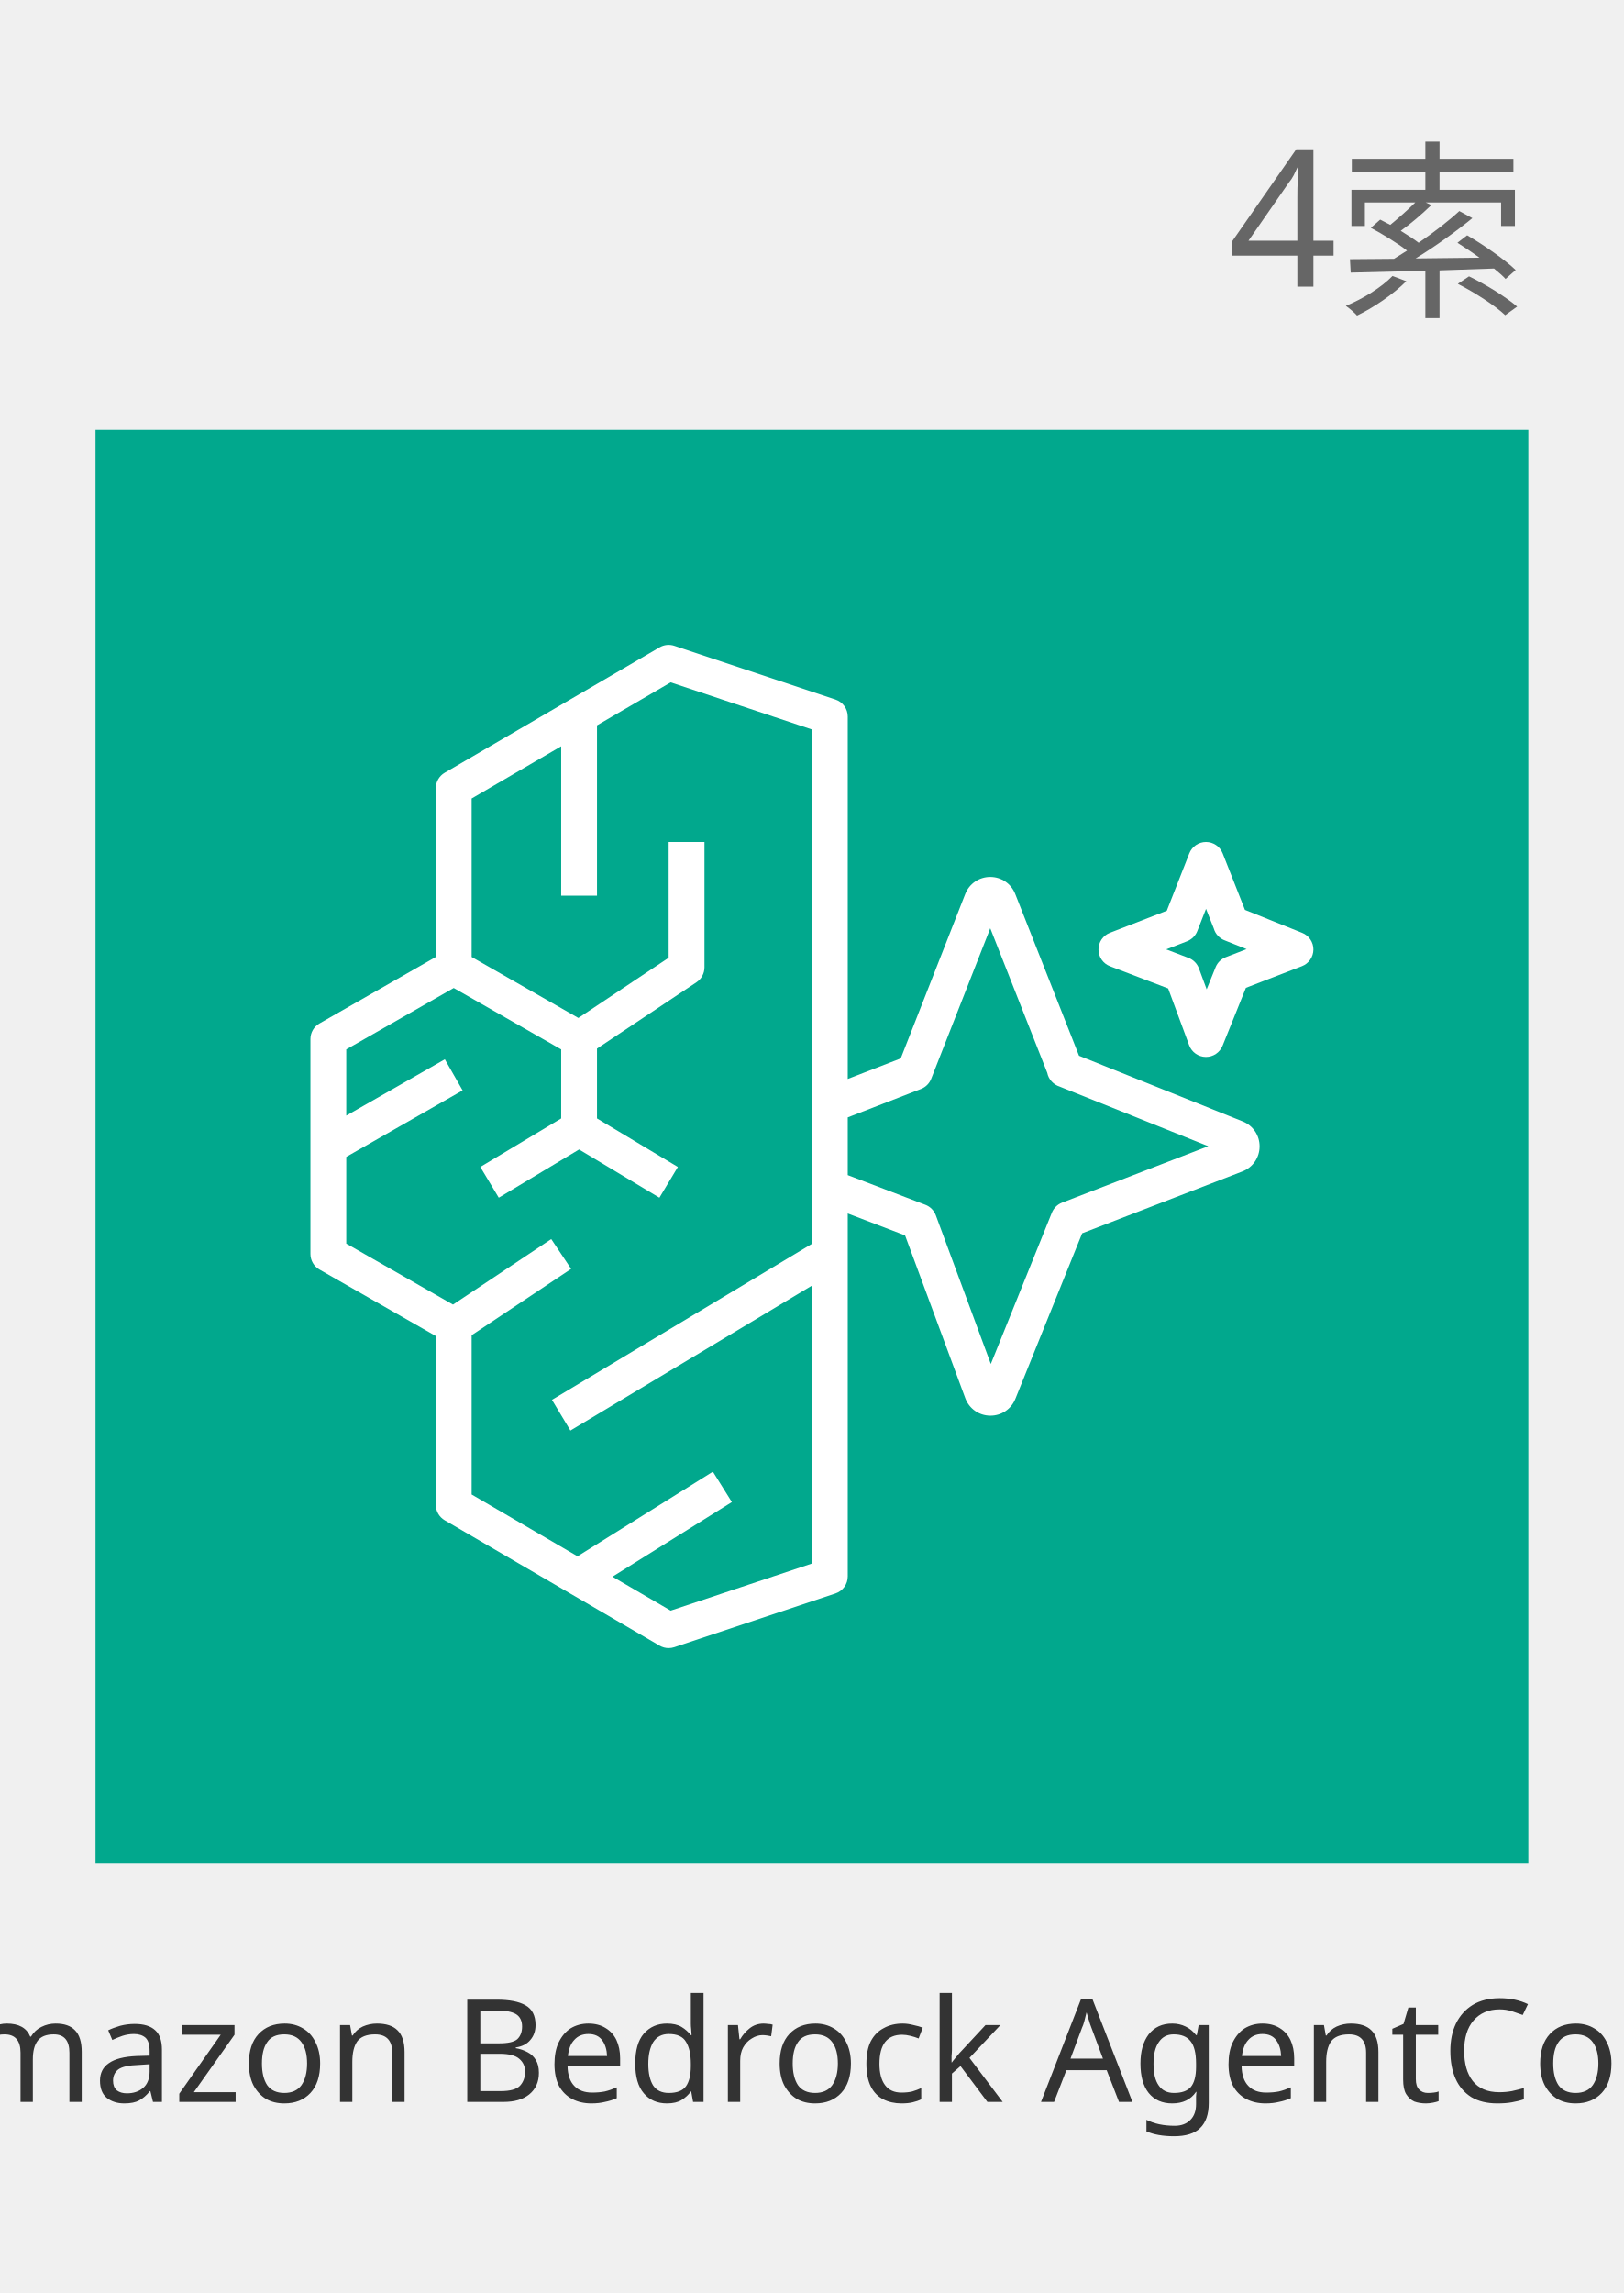
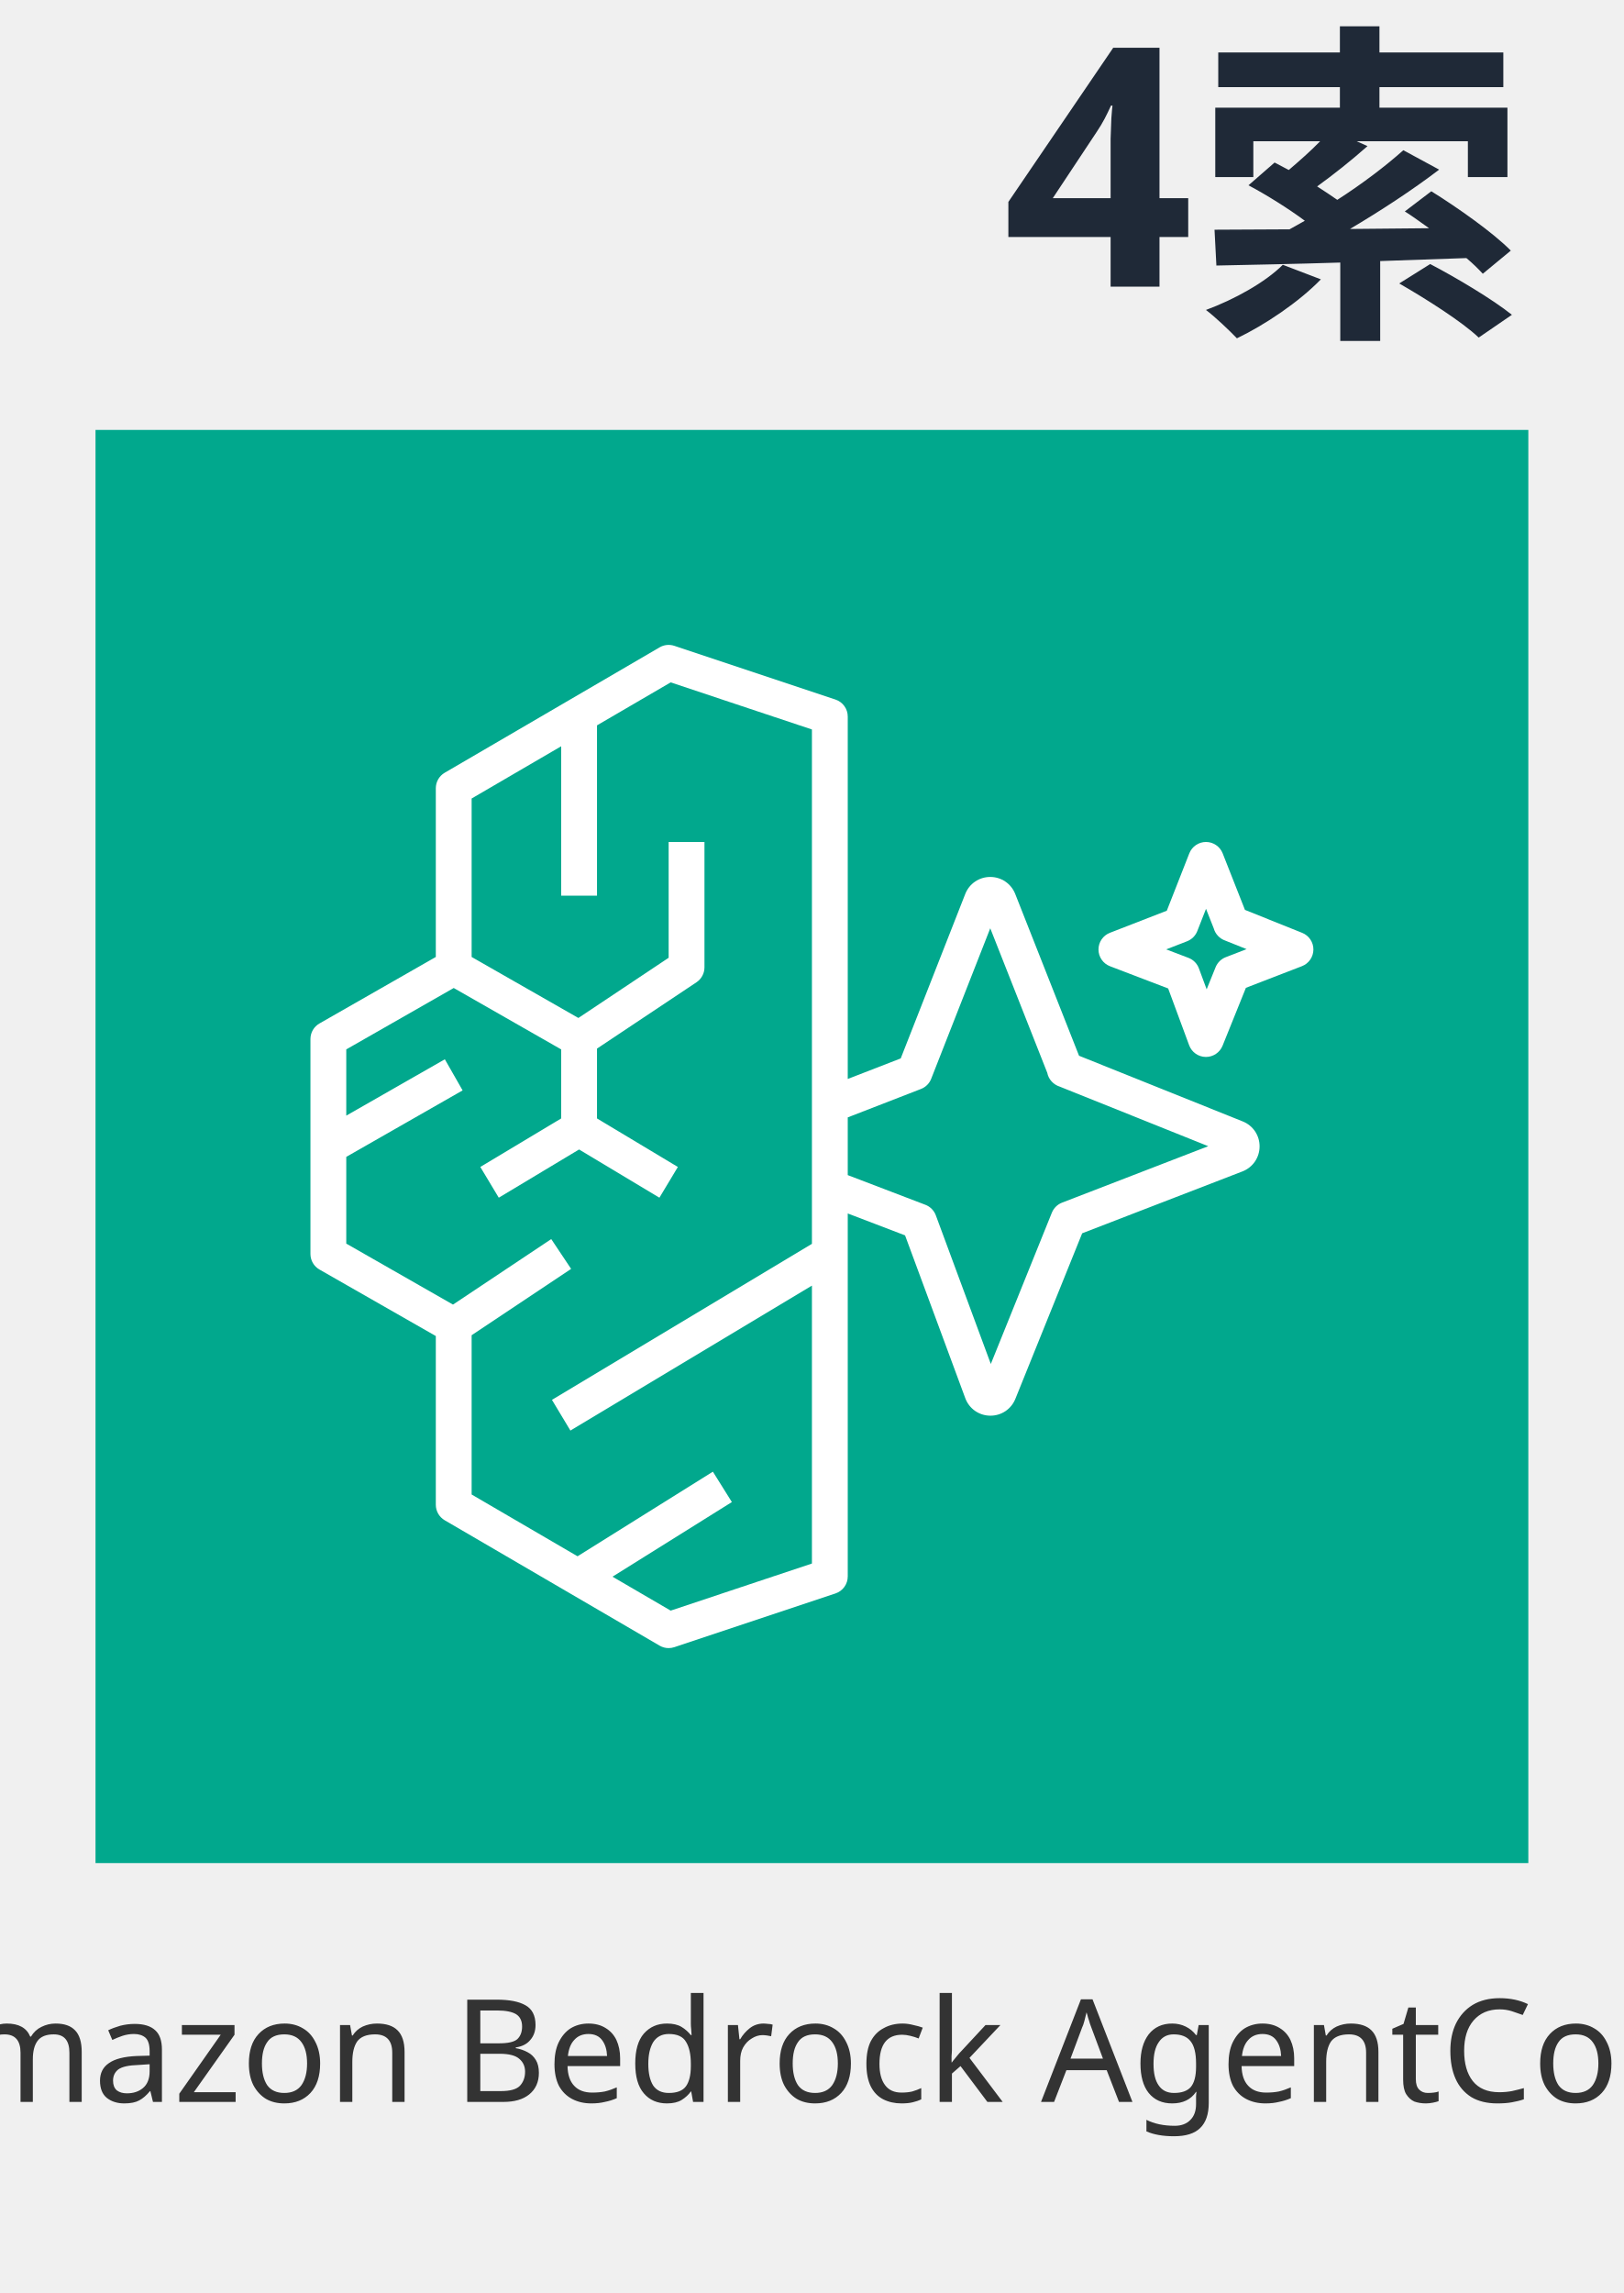
<svg xmlns="http://www.w3.org/2000/svg" width="17mm" height="24mm" viewBox="0 0 68 96">
-   <text id="tile-type-placeholder" x="64" y="12" font-family="sans-serif" font-size="8" text-anchor="end" fill="#666666">4索</text>
+   <text id="tile-type-placeholder" x="64" y="12" font-family="sans-serif" font-size="14" text-anchor="end" font-weight="bold" fill="#1f2937">4索</text>
  <g id="icon-placeholder" transform="translate(4, 18)">
    <g transform="translate(0.00, 0.00) scale(0.75)">
      <g clip-path="url(#clip0_211_73)">
        <rect width="80" height="80" fill="#01A88D" />
        <path d="M67.372 28.073L64.178 26.792L62.933 23.634C62.781 23.252 62.412 23.001 62.002 23.001C61.591 23.001 61.222 23.253 61.071 23.636L59.814 26.838L56.638 28.071C56.253 28.22 55.999 28.592 56 29.005C56.001 29.419 56.257 29.79 56.643 29.937L59.89 31.178L61.062 34.348C61.205 34.735 61.572 34.995 61.985 35.001H62C62.407 35.001 62.774 34.754 62.928 34.375L64.231 31.142L67.36 29.934C67.743 29.786 67.997 29.418 68 29.007C68.003 28.597 67.754 28.226 67.372 28.073ZM63.106 29.432C62.849 29.532 62.643 29.734 62.539 29.991L62.04 31.227L61.607 30.058C61.508 29.788 61.296 29.574 61.027 29.471L59.782 28.996L60.947 28.543C61.207 28.442 61.414 28.237 61.516 27.977L62.004 26.732L62.435 27.822C62.523 28.142 62.767 28.398 63.079 28.506L64.269 28.983L63.106 29.432ZM64.053 38.6L54.914 34.934L51.351 25.902C51.123 25.325 50.575 24.953 49.955 24.953C49.335 24.954 48.786 25.327 48.56 25.905L44.958 35.083L42 36.23V16C42 15.569 41.725 15.188 41.316 15.051L32.316 12.051C32.042 11.961 31.744 11.991 31.496 12.136L19.496 19.136C19.189 19.315 19 19.645 19 20V29.42L12.504 33.132C12.192 33.309 12 33.641 12 34V46C12 46.359 12.192 46.69 12.504 46.868L19 50.58V60C19 60.355 19.189 60.684 19.496 60.864L31.496 67.864C31.65 67.954 31.825 68 32 68C32.106 68 32.213 67.983 32.316 67.949L41.316 64.949C41.725 64.812 42 64.431 42 64V43.738L45.2 44.961L48.561 54.046C48.777 54.632 49.32 55.017 49.945 55.026H49.969C50.584 55.026 51.128 54.66 51.359 54.087L55.089 44.845L64.035 41.392C64.614 41.168 64.991 40.623 64.995 40.001C64.999 39.381 64.629 38.831 64.053 38.6ZM32.113 65.908L28.865 64.014L35.53 59.848L34.47 58.152L26.913 62.875L21 59.426V50.535L26.555 46.832L25.445 45.168L19.959 48.825L14 45.42V40.58L20.496 36.868L19.504 35.132L14 38.277V34.58L20 31.152L26 34.58V38.434L21.485 41.142L22.515 42.857L27 40.166L31.485 42.857L32.515 41.142L28 38.434V34.535L33.555 30.832C33.833 30.646 34 30.334 34 30V23H32V29.465L26.959 32.825L21 29.42V20.574L26 17.658V26H28V16.491L32.113 14.092L40 16.721V45.434L25.485 54.143L26.515 55.857L40 47.766V63.279L32.113 65.908ZM53.964 43.135C53.706 43.235 53.501 43.438 53.397 43.694L49.988 52.14L46.918 43.842C46.818 43.572 46.606 43.358 46.338 43.255L42 41.597V38.375L46.09 36.788C46.351 36.687 46.558 36.481 46.659 36.221L49.957 27.818L53.14 35.886C53.209 36.252 53.486 36.548 53.84 36.659L62.129 39.983L53.964 43.135Z" fill="white" />
      </g>
      <defs>
        <clipPath id="clip0_211_73">
          <rect width="80" height="80" fill="white" />
        </clipPath>
      </defs>
    </g>
  </g>
  <text id="service-name-placeholder" x="34" y="88" font-family="sans-serif" font-size="6" text-anchor="middle" fill="#333333">Amazon Bedrock AgentCore</text>
</svg>
